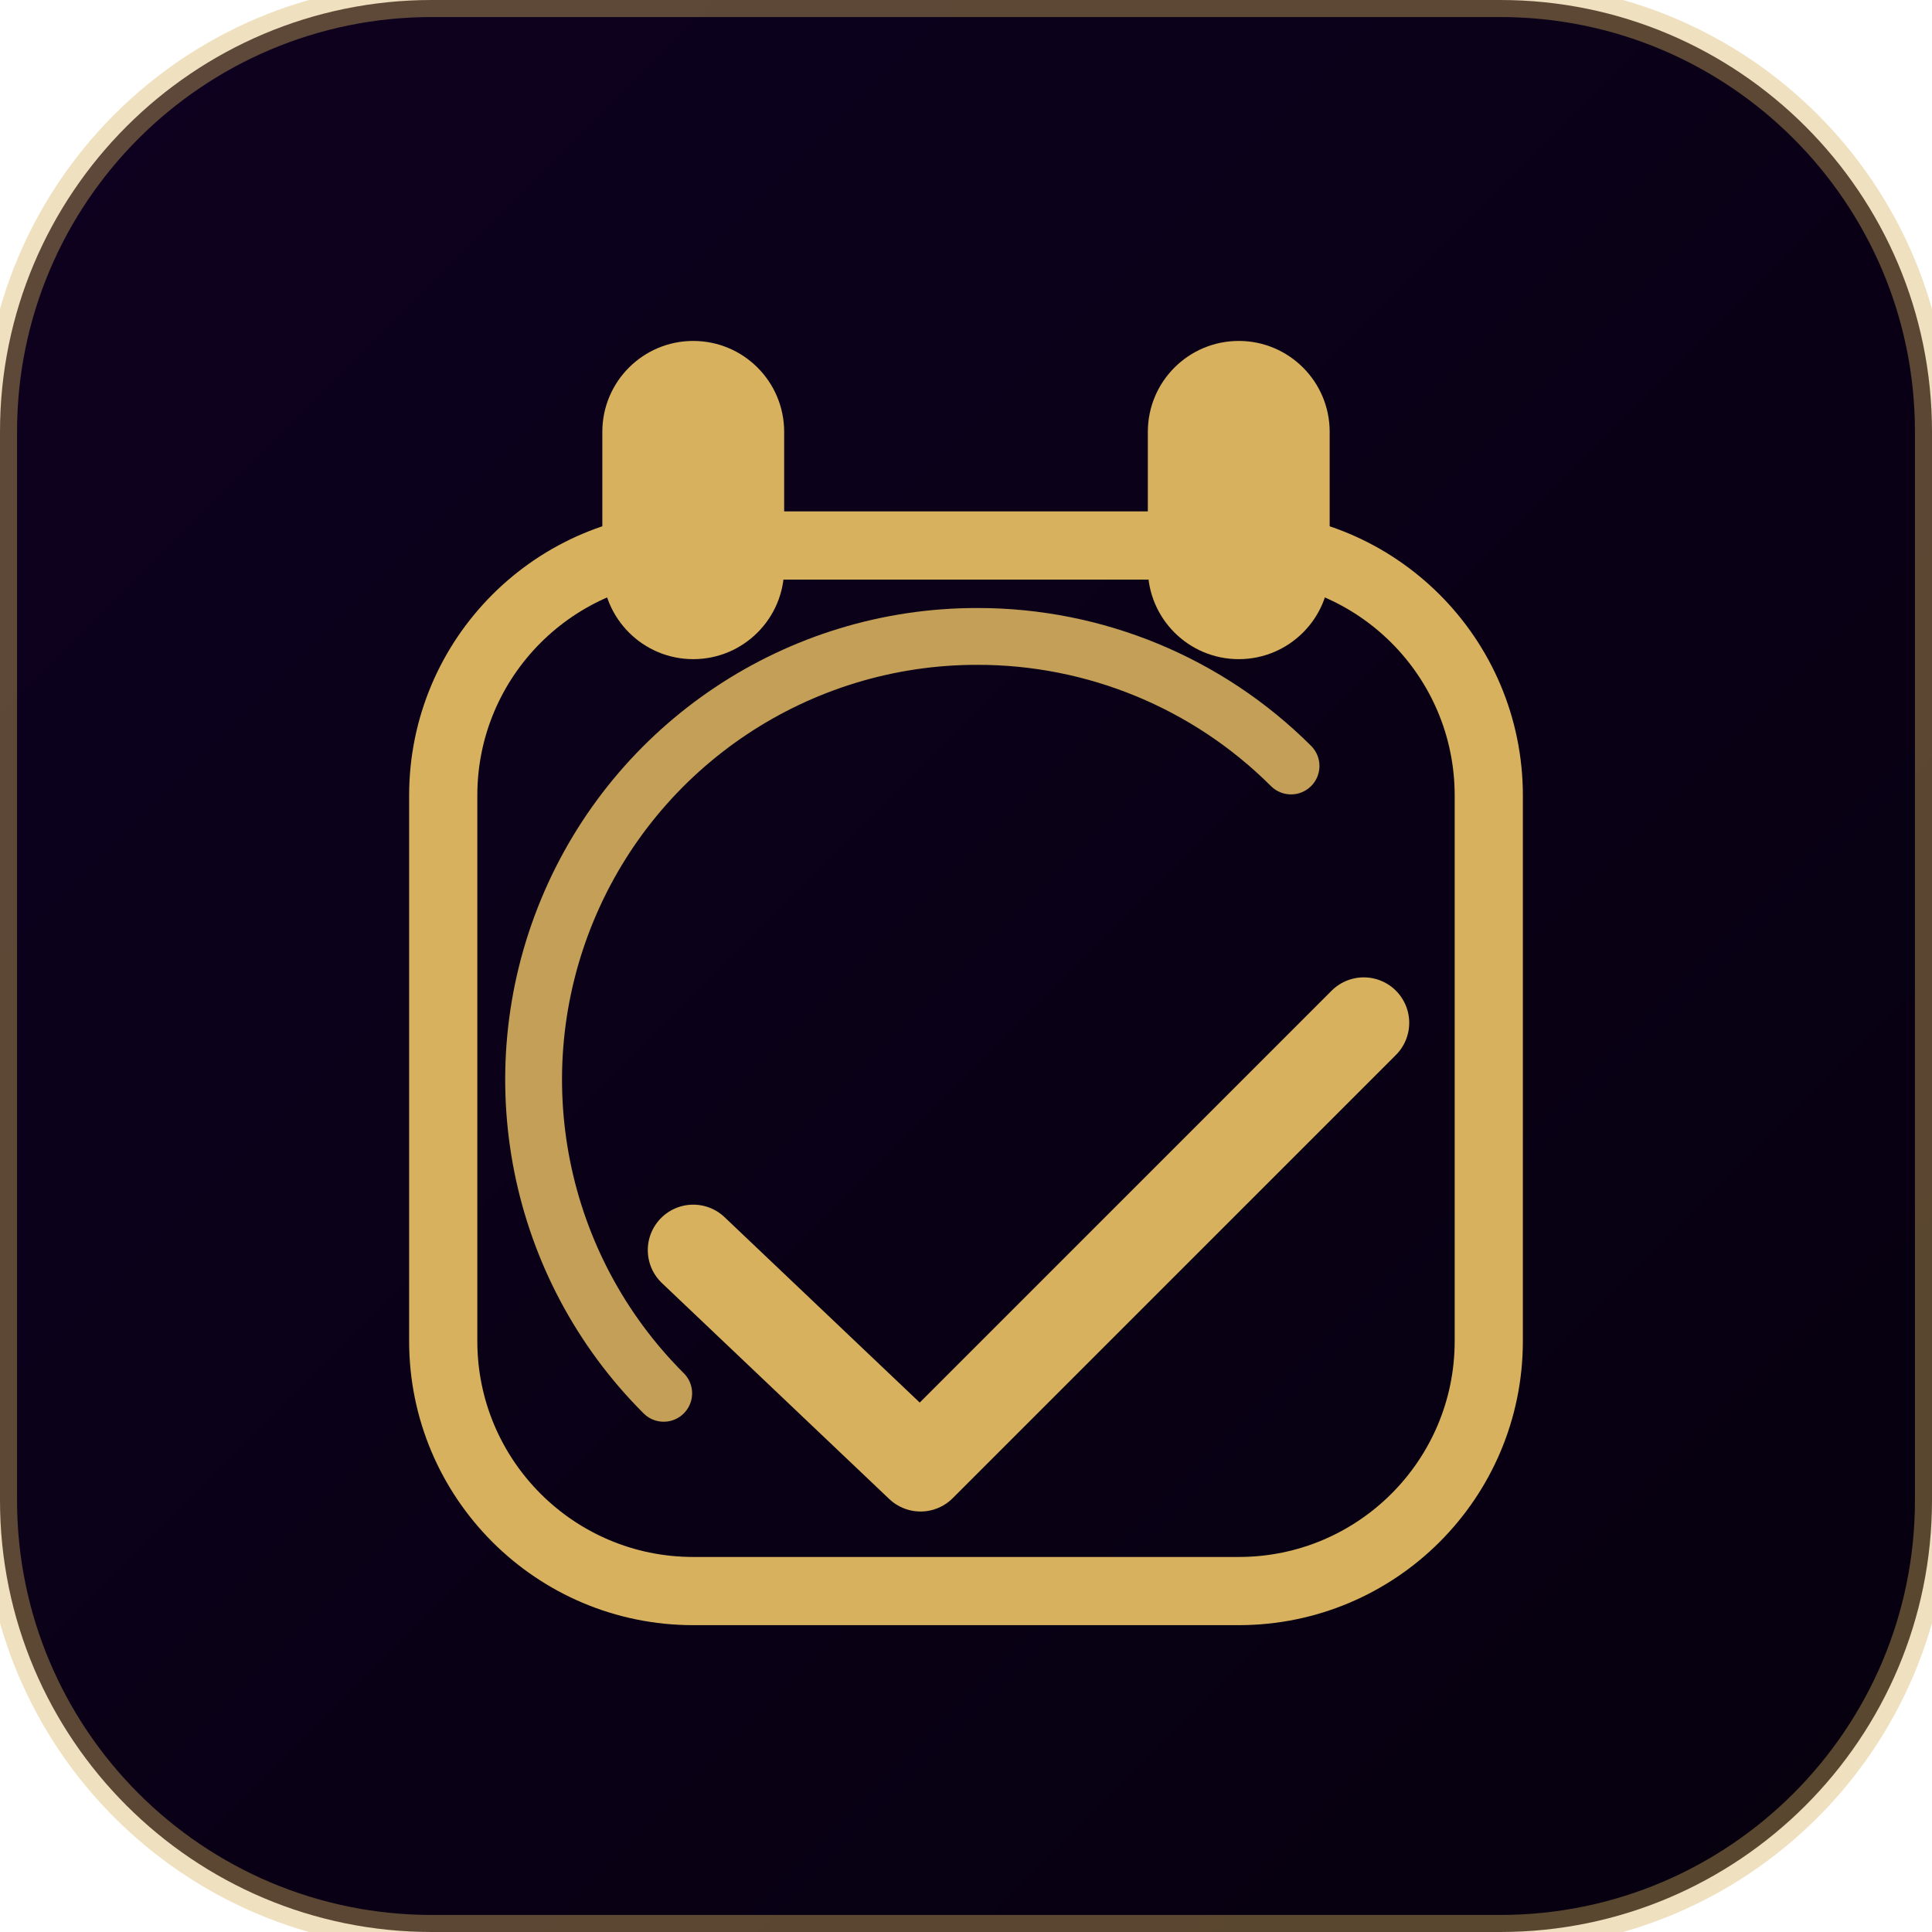
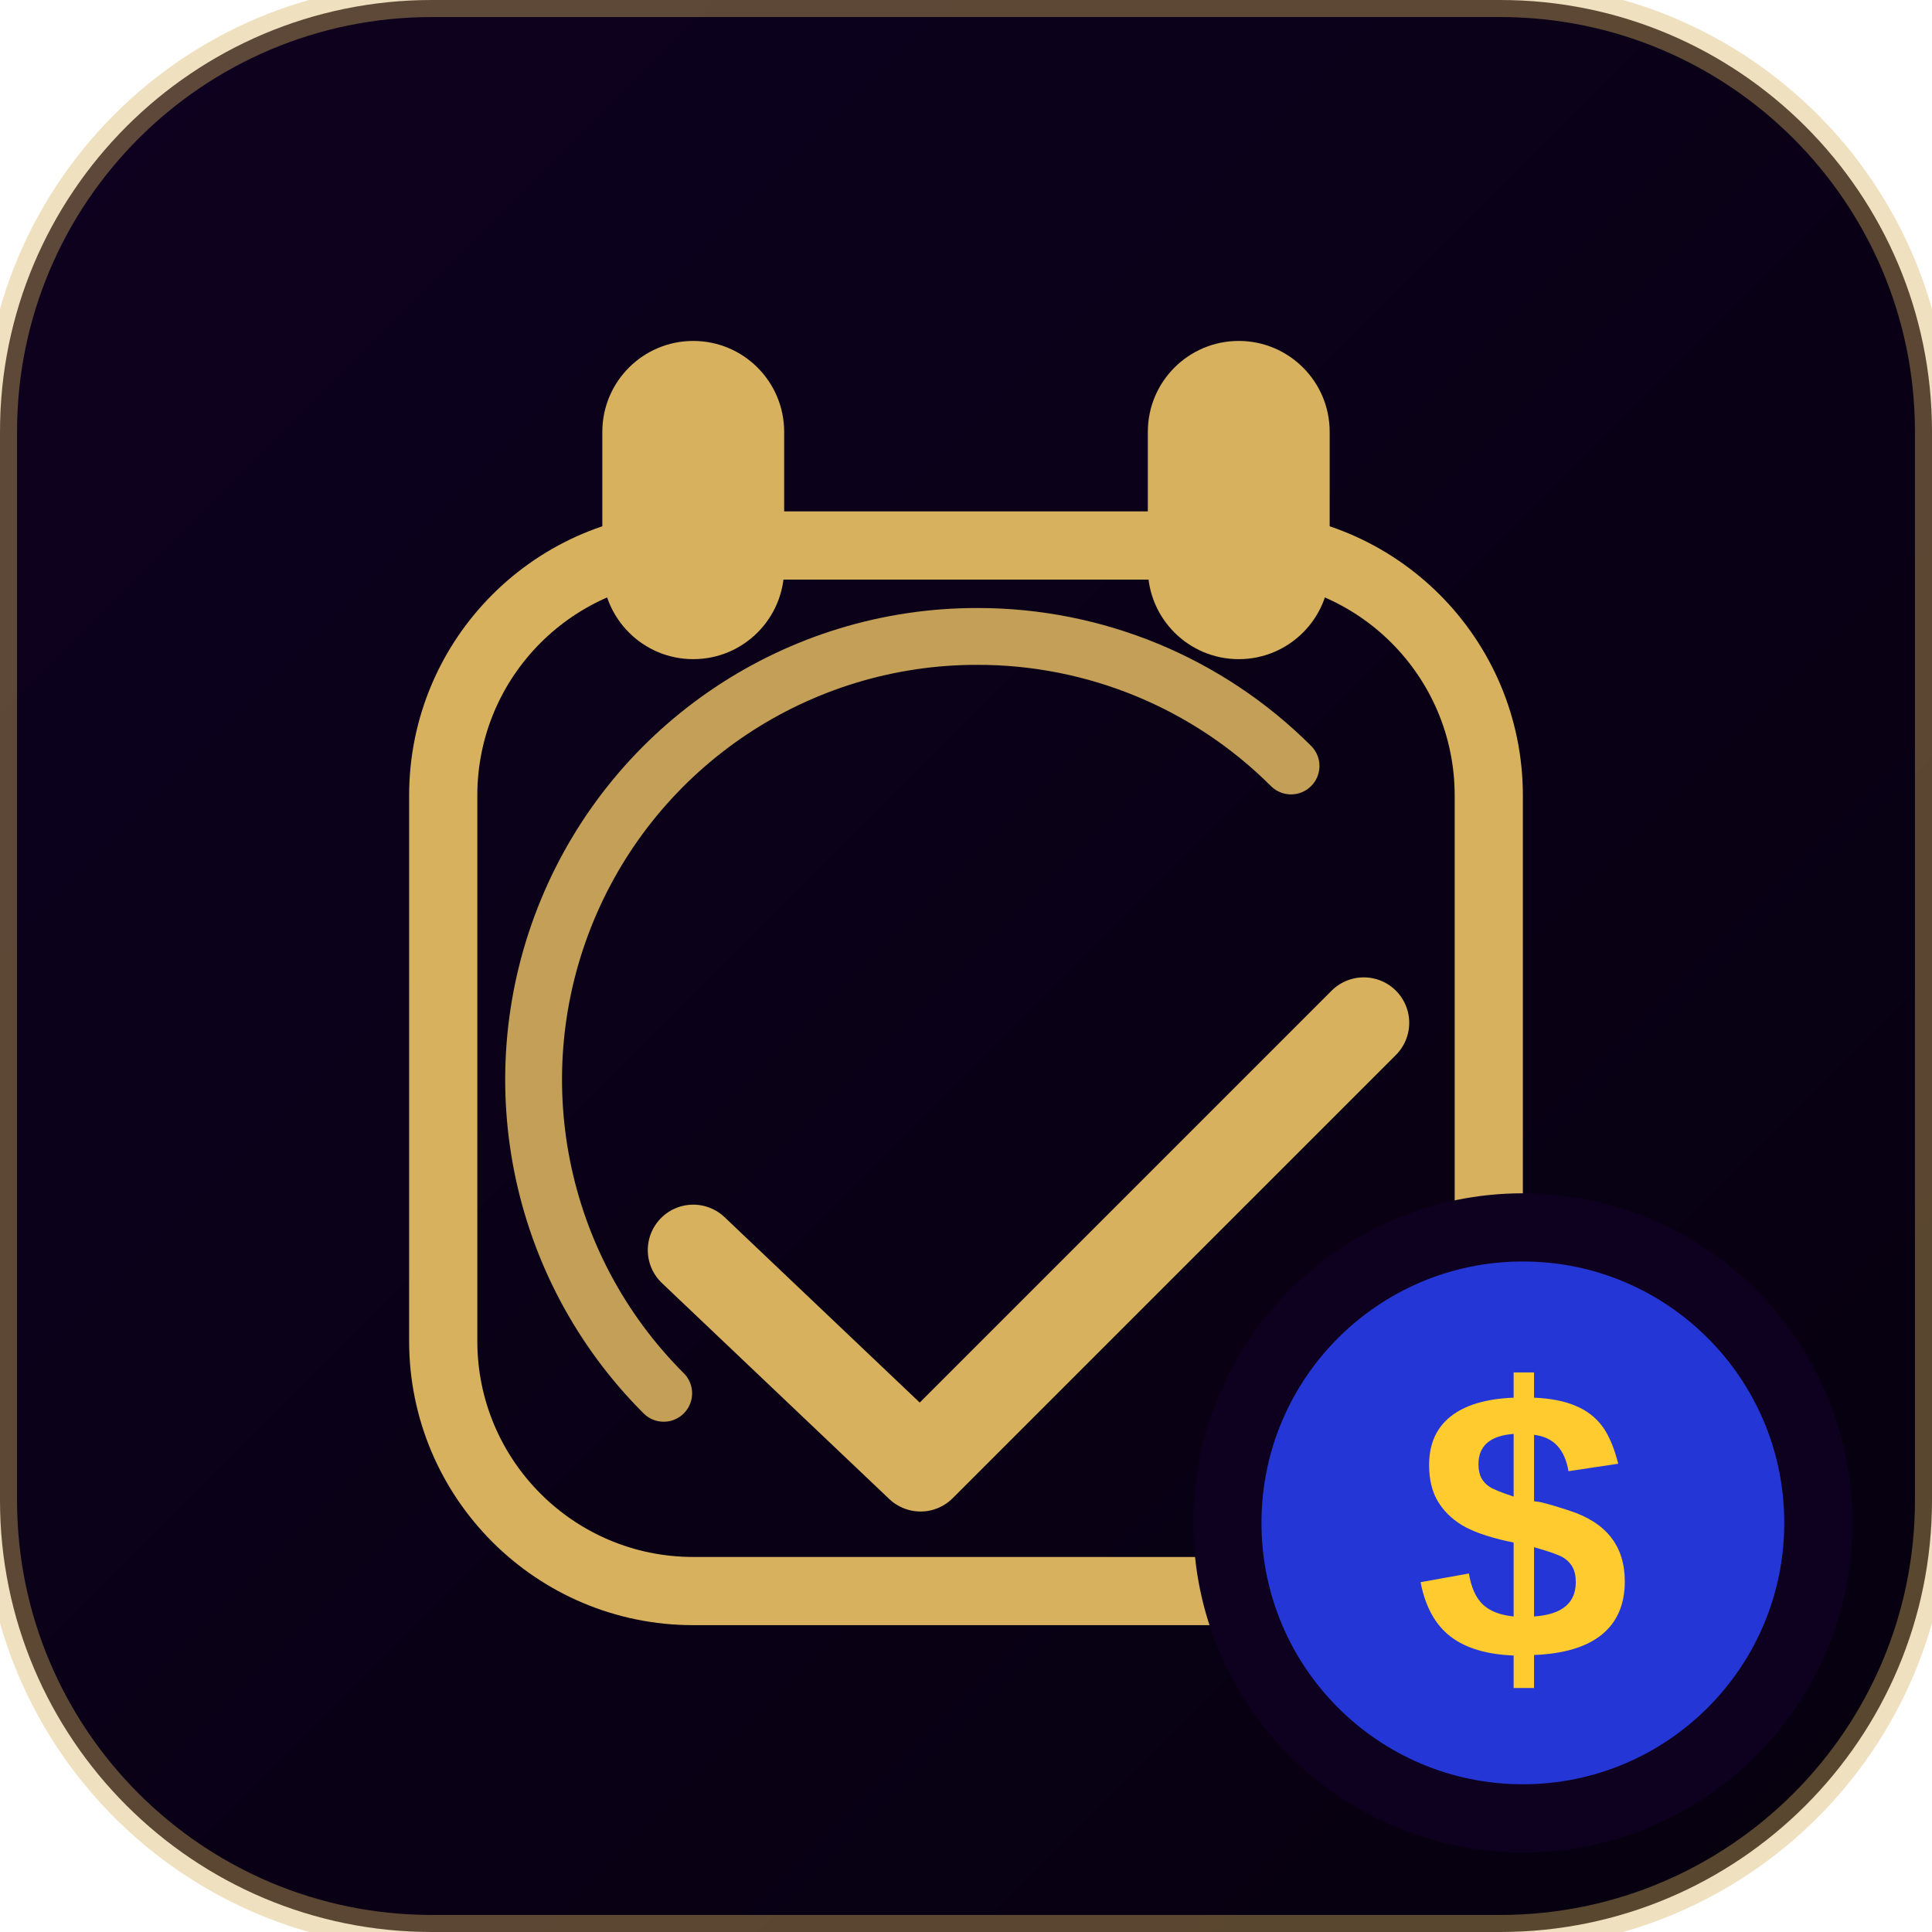
<svg xmlns="http://www.w3.org/2000/svg" viewBox="0 0 170 170">
  <defs>
    <linearGradient id="bg" x1="0" y1="0" x2="1" y2="1" gradientUnits="objectBoundingBox">
      <stop offset="0%" stop-color="#0e0120" />
      <stop offset="100%" stop-color="#06000e" />
    </linearGradient>
  </defs>
  <rect width="170" height="170" rx="38" fill="url(#bg)" stroke="#d8b15f" stroke-width="3" stroke-opacity="0.4" />
  <rect x="39" y="48" width="92" height="92" rx="22" fill="none" stroke="#d8b15f" stroke-width="6" />
  <rect x="53" y="30" width="16" height="28" rx="8" fill="#d8b15f" />
  <rect x="101" y="30" width="16" height="28" rx="8" fill="#d8b15f" />
  <path d="M 58.4 122.6 A 39 39 0 0 1 86 56 A 39 39 0 0 1 113.6 67.4" fill="none" stroke="#d8b15f" stroke-opacity="0.9" stroke-width="5" stroke-linecap="round" />
  <polyline points="61,110 81,129 120,90" fill="none" stroke="#d8b15f" stroke-width="8" stroke-linecap="round" stroke-linejoin="round" />
+   <circle cx="134" cy="134" r="26" fill="#2437D6" stroke="#0e0120" stroke-width="6" />
+   <text x="134" y="146" text-anchor="middle" font-family="Arial,Helvetica,sans-serif" font-size="34" font-weight="800" fill="#FFCB2E">$</text>
</svg>
